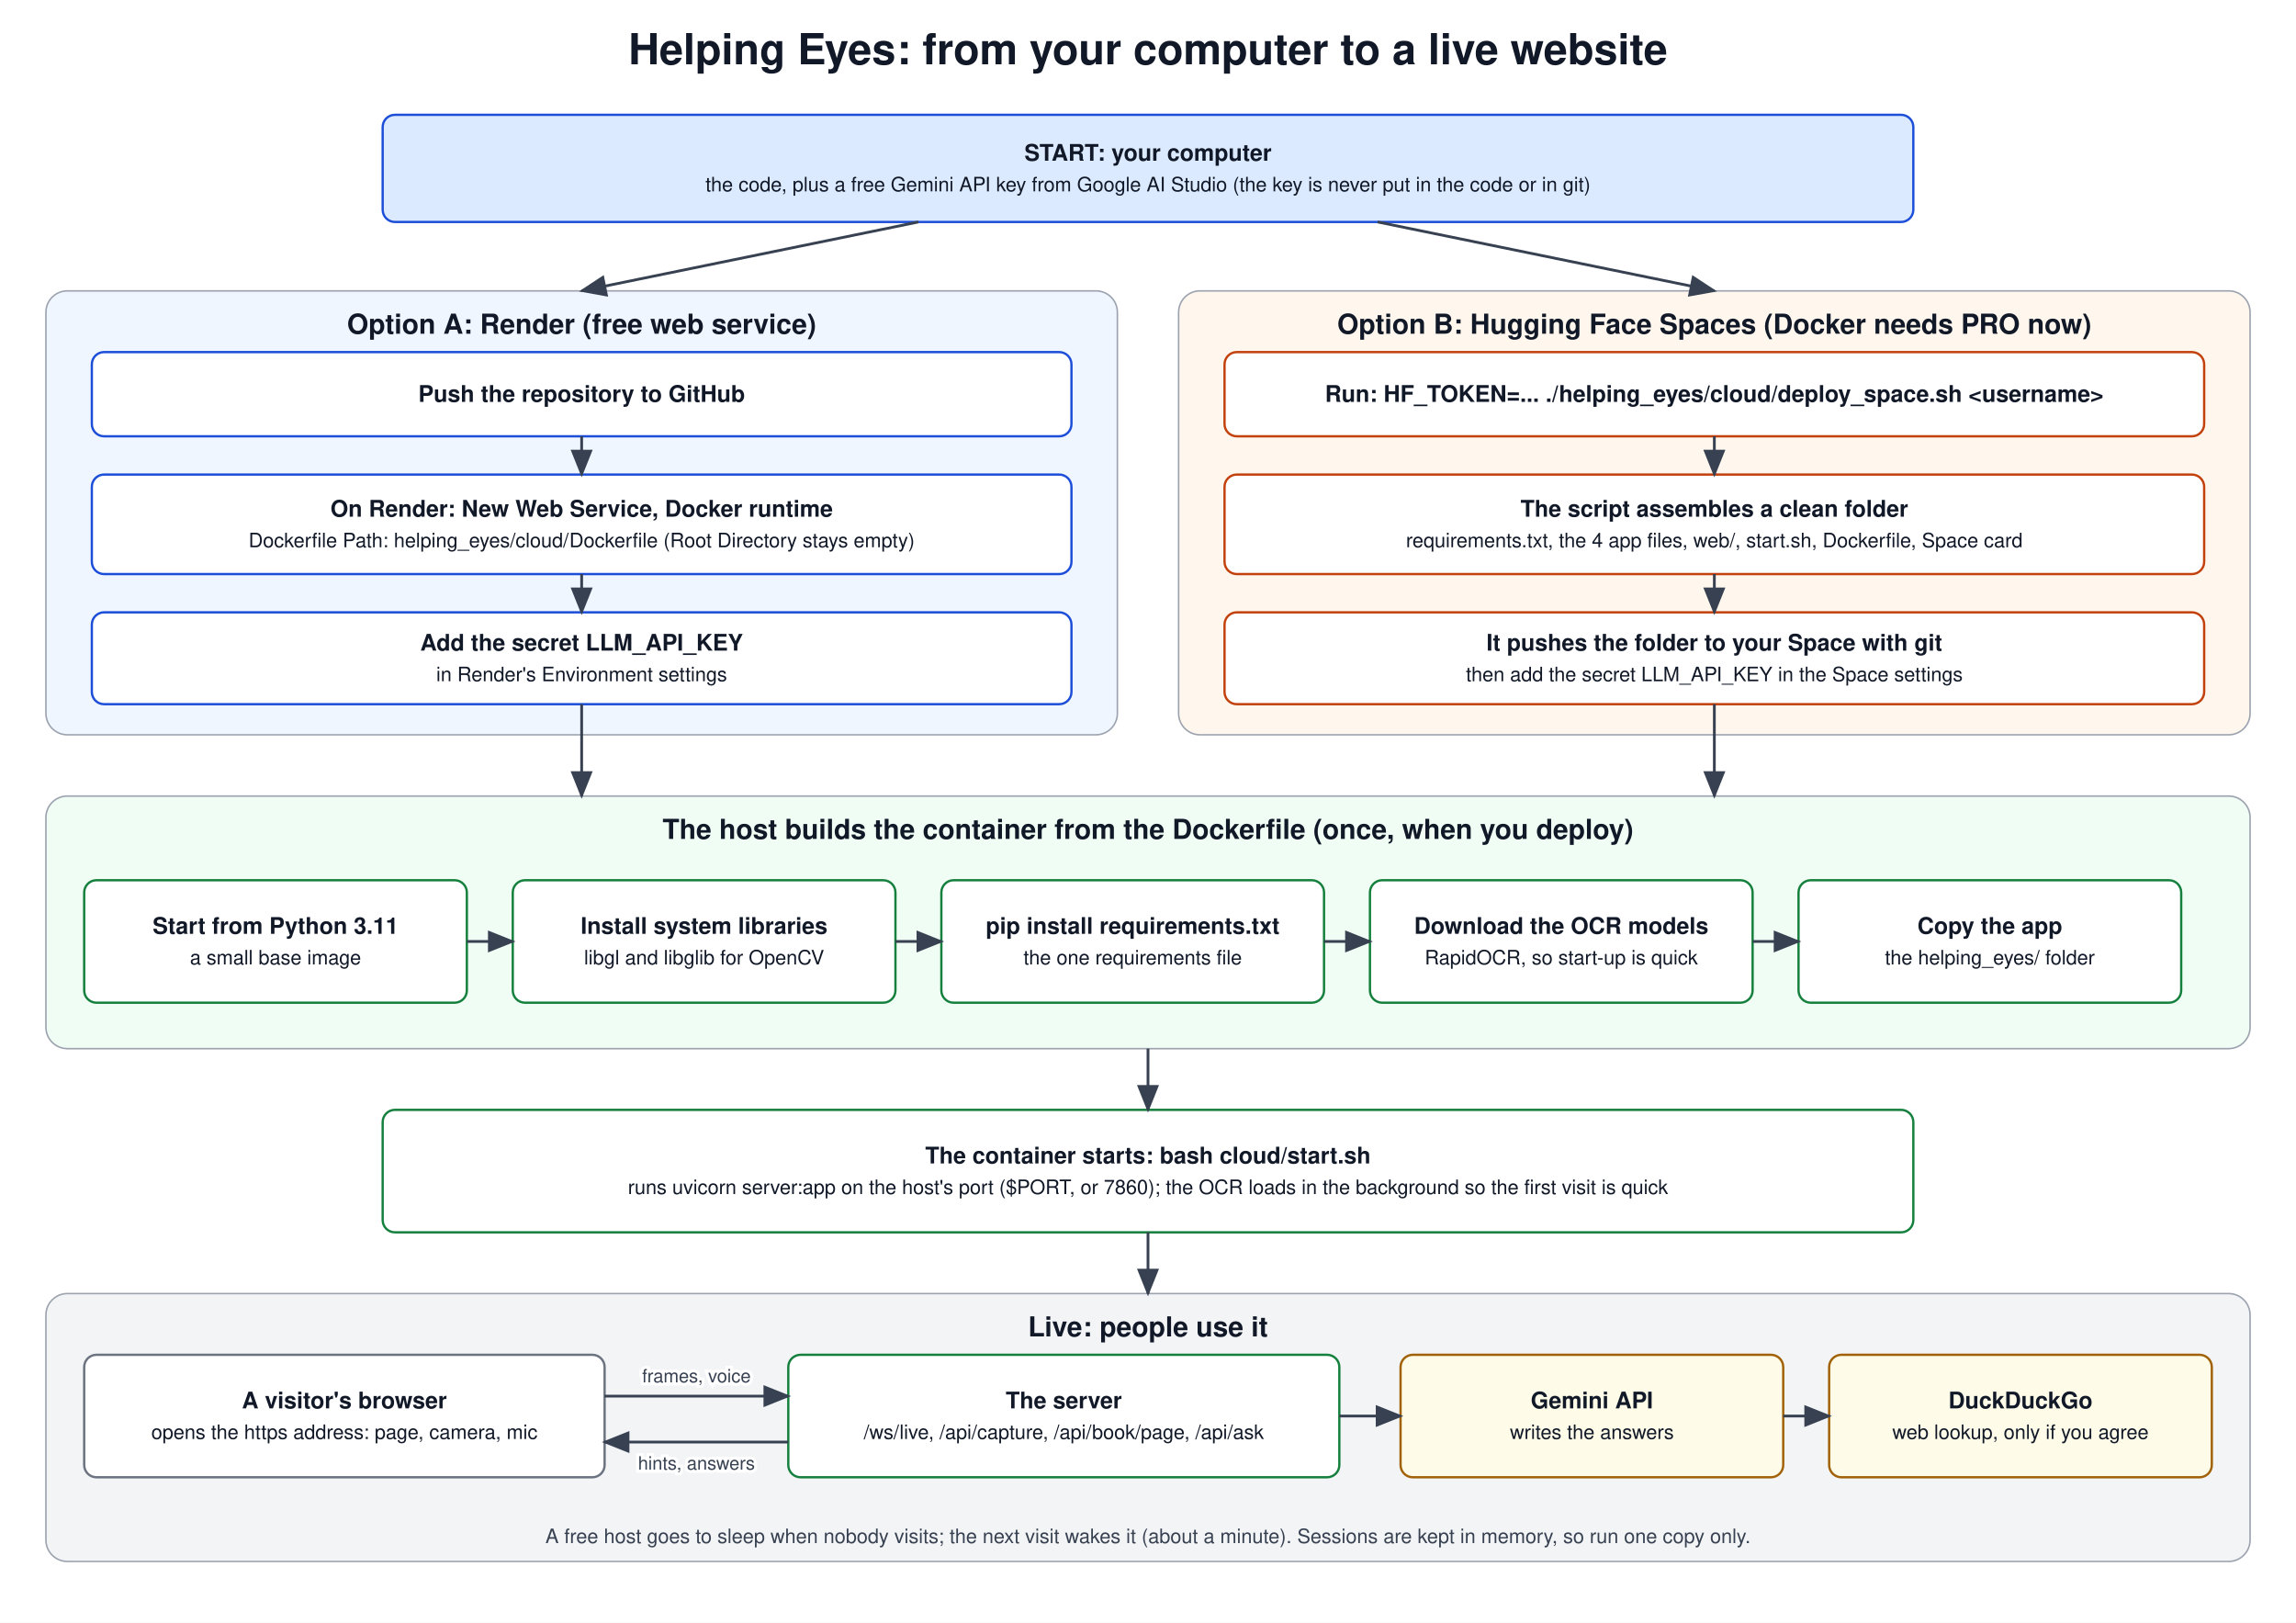
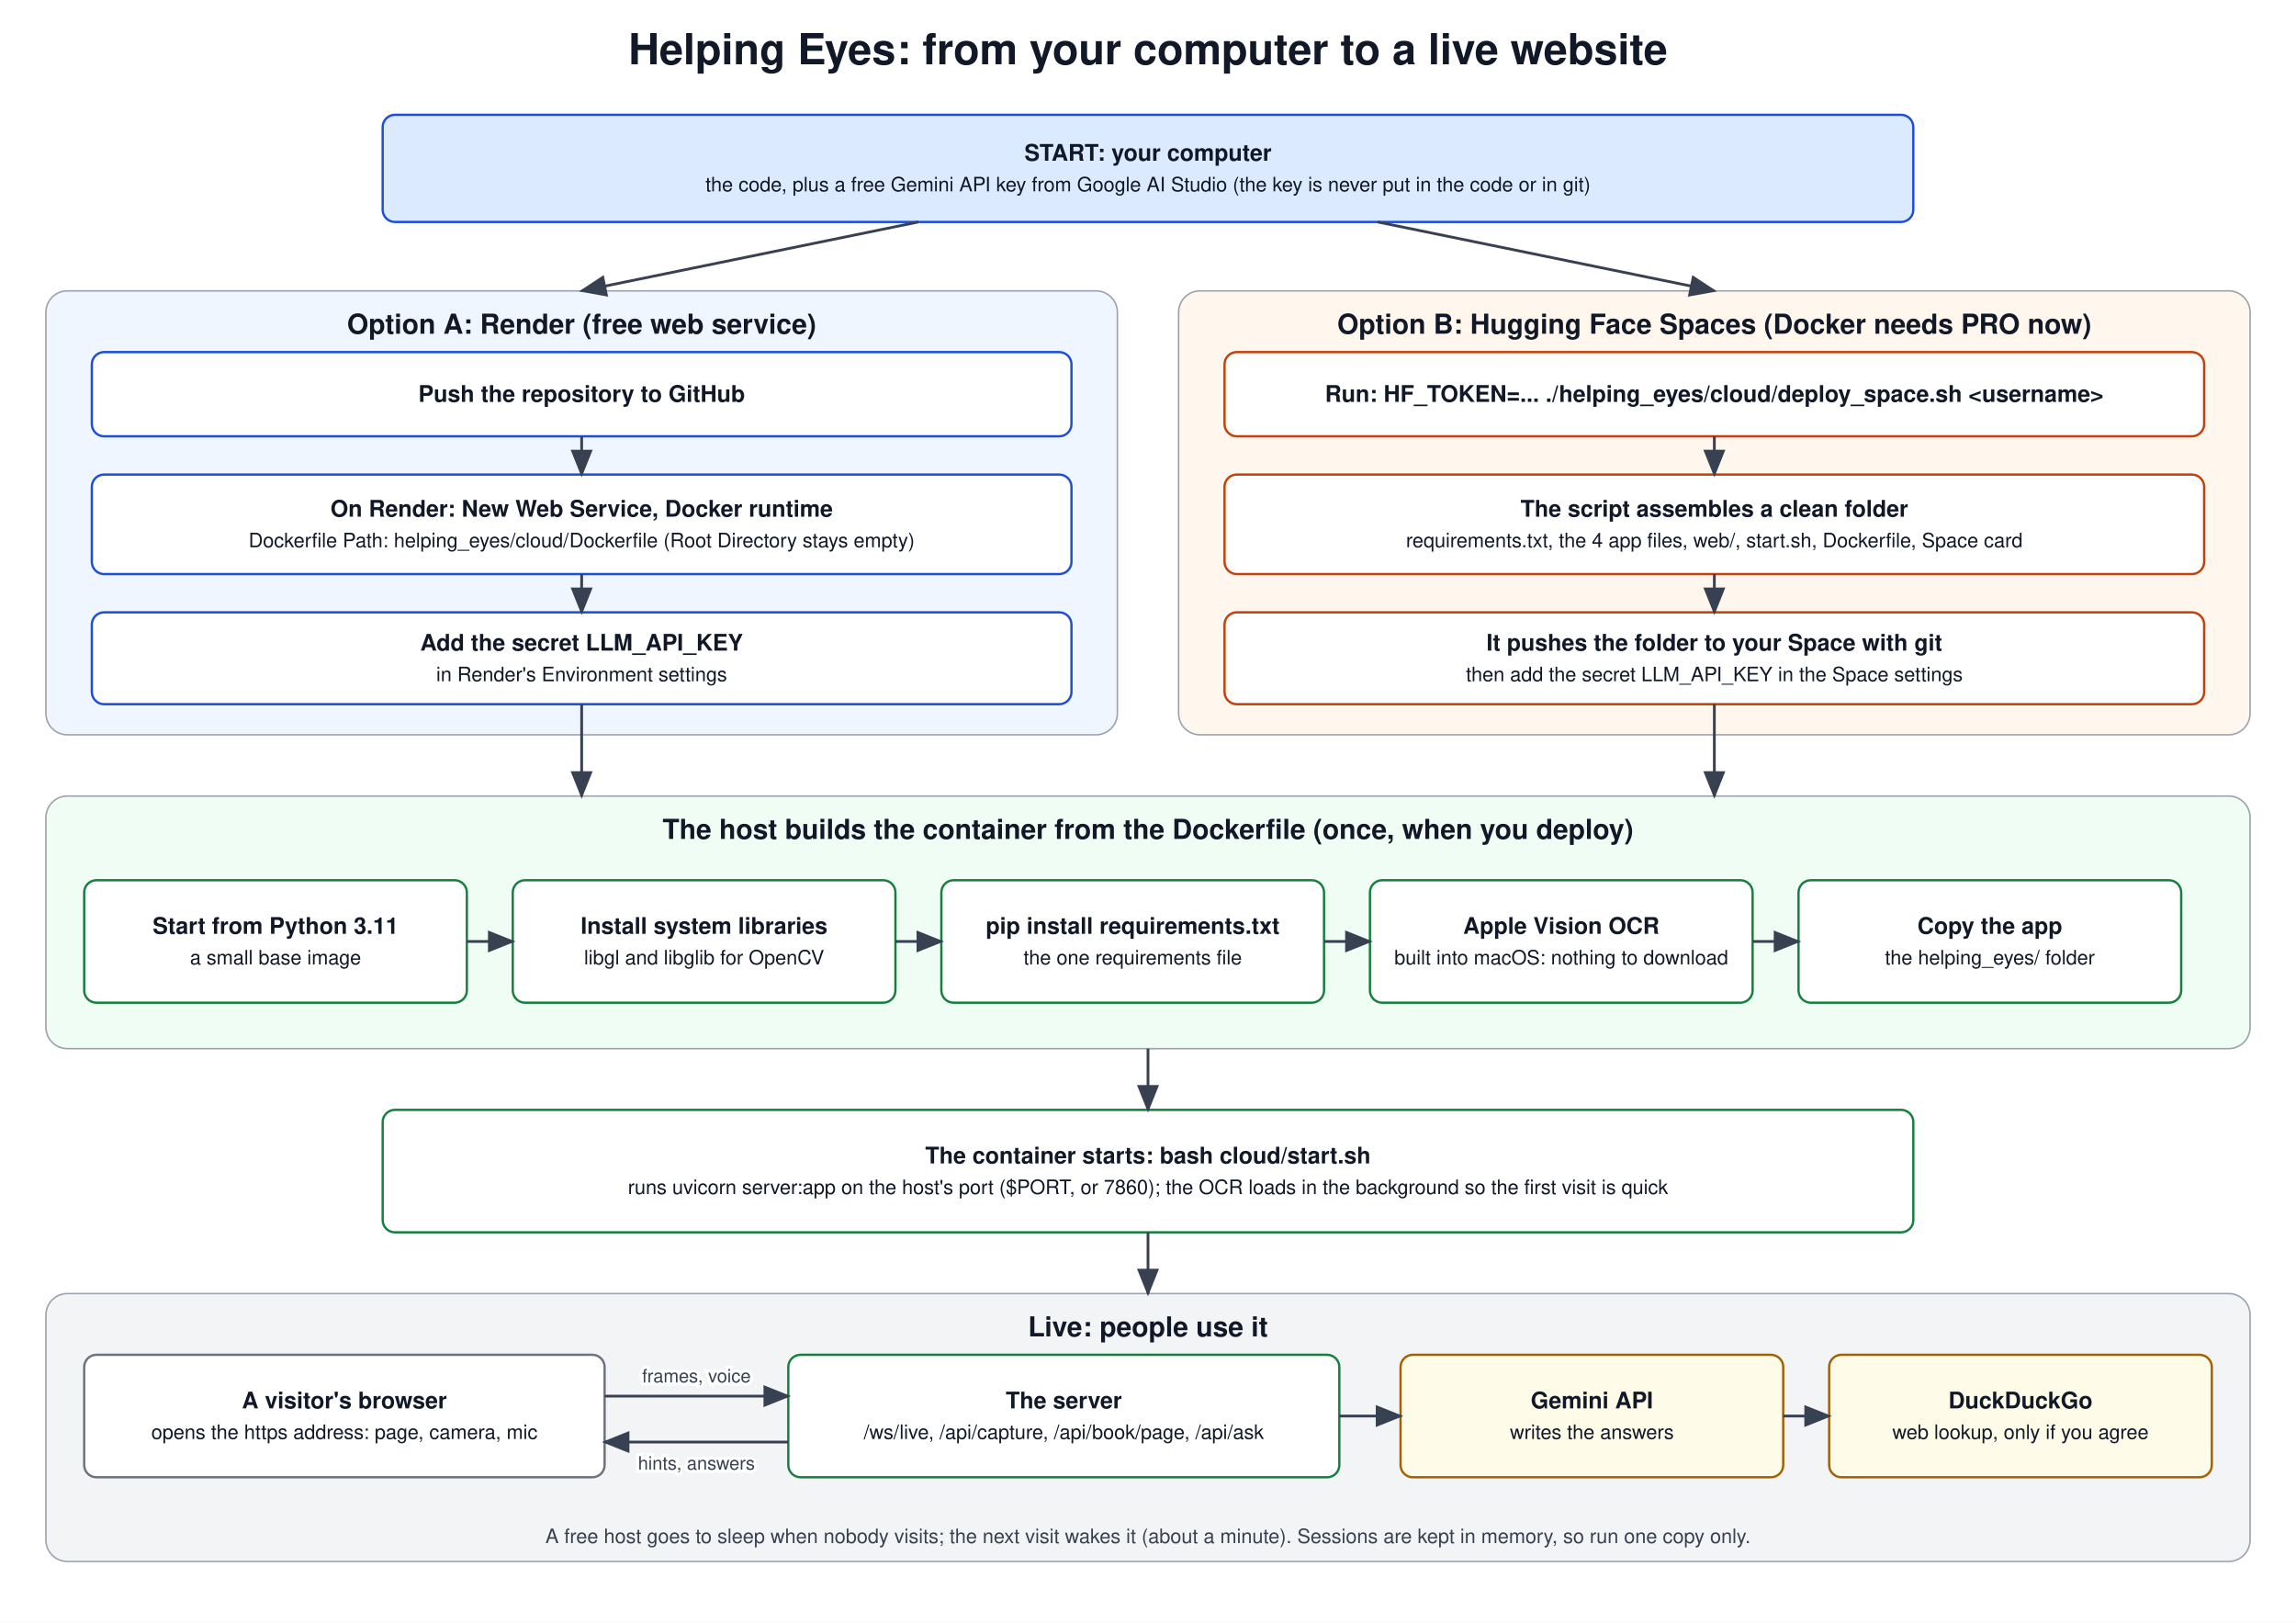
<svg xmlns="http://www.w3.org/2000/svg" width="1500" height="1060" viewBox="0 0 1500 1060" font-family="Helvetica, Arial, sans-serif">
  <defs>
    <marker id="a" markerWidth="10" markerHeight="8" refX="9" refY="4" orient="auto">
      <path d="M0,0 L10,4 L0,8 z" fill="#374151" />
    </marker>
  </defs>
  <rect width="1500" height="1060" fill="#ffffff" />
  <text x="750" y="42" text-anchor="middle" font-size="28" font-weight="700" fill="#111827">Helping Eyes: from your computer to a live website</text>
  <rect x="250" y="75" width="1000" height="70" rx="8" fill="#dbeafe" stroke="#1d4ed8" stroke-width="1.5" />
  <text x="750.0" y="105.0" text-anchor="middle" font-size="15" font-weight="700" fill="#111827">START: your computer</text>
  <text x="750.0" y="125.0" text-anchor="middle" font-size="13" font-weight="400" fill="#111827">the code, plus a free Gemini API key from Google AI Studio (the key is never put in the code or in git)</text>
  <rect x="30" y="190" width="700" height="290" rx="14" fill="#eff6ff" stroke="#9ca3af" />
  <text x="380.0" y="218" text-anchor="middle" font-size="18" font-weight="700" fill="#111827">Option A: Render (free web service)</text>
  <rect x="770" y="190" width="700" height="290" rx="14" fill="#fff7ed" stroke="#9ca3af" />
  <text x="1120.0" y="218" text-anchor="middle" font-size="18" font-weight="700" fill="#111827">Option B: Hugging Face Spaces (Docker needs PRO now)</text>
  <rect x="60" y="230" width="640" height="55" rx="8" fill="#fff" stroke="#1d4ed8" stroke-width="1.5" />
  <text x="380.0" y="262.5" text-anchor="middle" font-size="15" font-weight="700" fill="#111827">Push the repository to GitHub</text>
  <rect x="60" y="310" width="640" height="65" rx="8" fill="#fff" stroke="#1d4ed8" stroke-width="1.5" />
  <text x="380.0" y="337.5" text-anchor="middle" font-size="15" font-weight="700" fill="#111827">On Render: New Web Service, Docker runtime</text>
  <text x="380.0" y="357.5" text-anchor="middle" font-size="13" font-weight="400" fill="#111827">Dockerfile Path: helping_eyes/cloud/Dockerfile (Root Directory stays empty)</text>
  <rect x="60" y="400" width="640" height="60" rx="8" fill="#fff" stroke="#1d4ed8" stroke-width="1.5" />
  <text x="380.0" y="425.0" text-anchor="middle" font-size="15" font-weight="700" fill="#111827">Add the secret LLM_API_KEY</text>
  <text x="380.0" y="445.0" text-anchor="middle" font-size="13" font-weight="400" fill="#111827">in Render's Environment settings</text>
  <rect x="800" y="230" width="640" height="55" rx="8" fill="#fff" stroke="#c2410c" stroke-width="1.5" />
  <text x="1120.0" y="262.5" text-anchor="middle" font-size="15" font-weight="700" fill="#111827">Run: HF_TOKEN=... ./helping_eyes/cloud/deploy_space.sh &lt;username&gt;</text>
  <rect x="800" y="310" width="640" height="65" rx="8" fill="#fff" stroke="#c2410c" stroke-width="1.5" />
  <text x="1120.0" y="337.5" text-anchor="middle" font-size="15" font-weight="700" fill="#111827">The script assembles a clean folder</text>
  <text x="1120.0" y="357.5" text-anchor="middle" font-size="13" font-weight="400" fill="#111827">requirements.txt, the 4 app files, web/, start.sh, Dockerfile, Space card</text>
  <rect x="800" y="400" width="640" height="60" rx="8" fill="#fff" stroke="#c2410c" stroke-width="1.5" />
  <text x="1120.0" y="425.0" text-anchor="middle" font-size="15" font-weight="700" fill="#111827">It pushes the folder to your Space with git</text>
  <text x="1120.0" y="445.0" text-anchor="middle" font-size="13" font-weight="400" fill="#111827">then add the secret LLM_API_KEY in the Space settings</text>
  <path d="M600,145 L380,190" fill="none" stroke="#374151" stroke-width="1.8" marker-end="url(#a)" />
  <path d="M900,145 L1120,190" fill="none" stroke="#374151" stroke-width="1.8" marker-end="url(#a)" />
  <path d="M380,285 L380,310" fill="none" stroke="#374151" stroke-width="1.8" marker-end="url(#a)" />
  <path d="M380,375 L380,400" fill="none" stroke="#374151" stroke-width="1.8" marker-end="url(#a)" />
  <path d="M1120,285 L1120,310" fill="none" stroke="#374151" stroke-width="1.8" marker-end="url(#a)" />
  <path d="M1120,375 L1120,400" fill="none" stroke="#374151" stroke-width="1.8" marker-end="url(#a)" />
  <rect x="30" y="520" width="1440" height="165" rx="14" fill="#f0fdf4" stroke="#9ca3af" />
  <text x="750.0" y="548" text-anchor="middle" font-size="18" font-weight="700" fill="#111827">The host builds the container from the Dockerfile (once, when you deploy)</text>
  <rect x="55" y="575" width="250" height="80" rx="8" fill="#fff" stroke="#15803d" stroke-width="1.5" />
  <text x="180.0" y="610.0" text-anchor="middle" font-size="15" font-weight="700" fill="#111827">Start from Python 3.11</text>
  <text x="180.0" y="630.0" text-anchor="middle" font-size="13" font-weight="400" fill="#111827">a small base image</text>
  <rect x="335" y="575" width="250" height="80" rx="8" fill="#fff" stroke="#15803d" stroke-width="1.5" />
  <text x="460.0" y="610.0" text-anchor="middle" font-size="15" font-weight="700" fill="#111827">Install system libraries</text>
  <text x="460.0" y="630.0" text-anchor="middle" font-size="13" font-weight="400" fill="#111827">libgl and libglib for OpenCV</text>
  <path d="M305,615 L335,615" fill="none" stroke="#374151" stroke-width="1.8" marker-end="url(#a)" />
  <rect x="615" y="575" width="250" height="80" rx="8" fill="#fff" stroke="#15803d" stroke-width="1.5" />
  <text x="740.0" y="610.0" text-anchor="middle" font-size="15" font-weight="700" fill="#111827">pip install requirements.txt</text>
  <text x="740.0" y="630.0" text-anchor="middle" font-size="13" font-weight="400" fill="#111827">the one requirements file</text>
  <path d="M585,615 L615,615" fill="none" stroke="#374151" stroke-width="1.8" marker-end="url(#a)" />
  <rect x="895" y="575" width="250" height="80" rx="8" fill="#fff" stroke="#15803d" stroke-width="1.5" />
-   <text x="1020.0" y="610.0" text-anchor="middle" font-size="15" font-weight="700" fill="#111827">Download the OCR models</text>
-   <text x="1020.0" y="630.0" text-anchor="middle" font-size="13" font-weight="400" fill="#111827">RapidOCR, so start-up is quick</text>
+   <text x="1020.0" y="610.0" text-anchor="middle" font-size="15" font-weight="700" fill="#111827">Apple Vision OCR</text>
+   <text x="1020.0" y="630.0" text-anchor="middle" font-size="13" font-weight="400" fill="#111827">built into macOS: nothing to download</text>
  <path d="M865,615 L895,615" fill="none" stroke="#374151" stroke-width="1.8" marker-end="url(#a)" />
  <rect x="1175" y="575" width="250" height="80" rx="8" fill="#fff" stroke="#15803d" stroke-width="1.5" />
  <text x="1300.0" y="610.0" text-anchor="middle" font-size="15" font-weight="700" fill="#111827">Copy the app</text>
  <text x="1300.0" y="630.0" text-anchor="middle" font-size="13" font-weight="400" fill="#111827">the helping_eyes/ folder</text>
  <path d="M1145,615 L1175,615" fill="none" stroke="#374151" stroke-width="1.8" marker-end="url(#a)" />
  <path d="M380,460 L380,520" fill="none" stroke="#374151" stroke-width="1.8" marker-end="url(#a)" />
  <path d="M1120,460 L1120,520" fill="none" stroke="#374151" stroke-width="1.8" marker-end="url(#a)" />
  <rect x="250" y="725" width="1000" height="80" rx="8" fill="#fff" stroke="#15803d" stroke-width="1.5" />
  <text x="750.0" y="760.0" text-anchor="middle" font-size="15" font-weight="700" fill="#111827">The container starts: bash cloud/start.sh</text>
  <text x="750.0" y="780.0" text-anchor="middle" font-size="13" font-weight="400" fill="#111827">runs uvicorn server:app on the host's port ($PORT, or 7860); the OCR loads in the background so the first visit is quick</text>
  <path d="M750,685 L750,725" fill="none" stroke="#374151" stroke-width="1.8" marker-end="url(#a)" />
  <rect x="30" y="845" width="1440" height="175" rx="14" fill="#f3f4f6" stroke="#9ca3af" />
  <text x="750.0" y="873" text-anchor="middle" font-size="18" font-weight="700" fill="#111827">Live: people use it</text>
  <rect x="55" y="885" width="340" height="80" rx="8" fill="#fff" stroke="#6b7280" stroke-width="1.5" />
  <text x="225.0" y="920.0" text-anchor="middle" font-size="15" font-weight="700" fill="#111827">A visitor's browser</text>
  <text x="225.0" y="940.0" text-anchor="middle" font-size="13" font-weight="400" fill="#111827">opens the https address: page, camera, mic</text>
  <rect x="515" y="885" width="360" height="80" rx="8" fill="#fff" stroke="#15803d" stroke-width="1.5" />
  <text x="695.0" y="920.0" text-anchor="middle" font-size="15" font-weight="700" fill="#111827">The server</text>
  <text x="695.0" y="940.0" text-anchor="middle" font-size="13" font-weight="400" fill="#111827">/ws/live, /api/capture, /api/book/page, /api/ask</text>
  <rect x="915" y="885" width="250" height="80" rx="8" fill="#fefce8" stroke="#a16207" stroke-width="1.5" />
  <text x="1040.0" y="920.0" text-anchor="middle" font-size="15" font-weight="700" fill="#111827">Gemini API</text>
  <text x="1040.0" y="940.0" text-anchor="middle" font-size="13" font-weight="400" fill="#111827">writes the answers</text>
  <rect x="1195" y="885" width="250" height="80" rx="8" fill="#fefce8" stroke="#a16207" stroke-width="1.5" />
  <text x="1320.0" y="920.0" text-anchor="middle" font-size="15" font-weight="700" fill="#111827">DuckDuckGo</text>
  <text x="1320.0" y="940.0" text-anchor="middle" font-size="13" font-weight="400" fill="#111827">web lookup, only if you agree</text>
  <path d="M750,805 L750,845" fill="none" stroke="#374151" stroke-width="1.8" marker-end="url(#a)" />
  <path d="M395,912 L515,912" fill="none" stroke="#374151" stroke-width="1.8" marker-end="url(#a)" />
  <text x="455" y="903" text-anchor="middle" font-size="12" fill="#374151" stroke="#fff" stroke-width="4" paint-order="stroke">frames, voice</text>
  <path d="M515,942 L395,942" fill="none" stroke="#374151" stroke-width="1.8" marker-end="url(#a)" />
  <text x="455" y="960" text-anchor="middle" font-size="12" fill="#374151" stroke="#fff" stroke-width="4" paint-order="stroke">hints, answers</text>
  <path d="M875,925 L915,925" fill="none" stroke="#374151" stroke-width="1.8" marker-end="url(#a)" />
  <path d="M1165,925 L1195,925" fill="none" stroke="#374151" stroke-width="1.8" marker-end="url(#a)" />
  <text x="750" y="1008" text-anchor="middle" font-size="13" fill="#374151">A free host goes to sleep when nobody visits; the next visit wakes it (about a minute). Sessions are kept in memory, so run one copy only.</text>
</svg>
